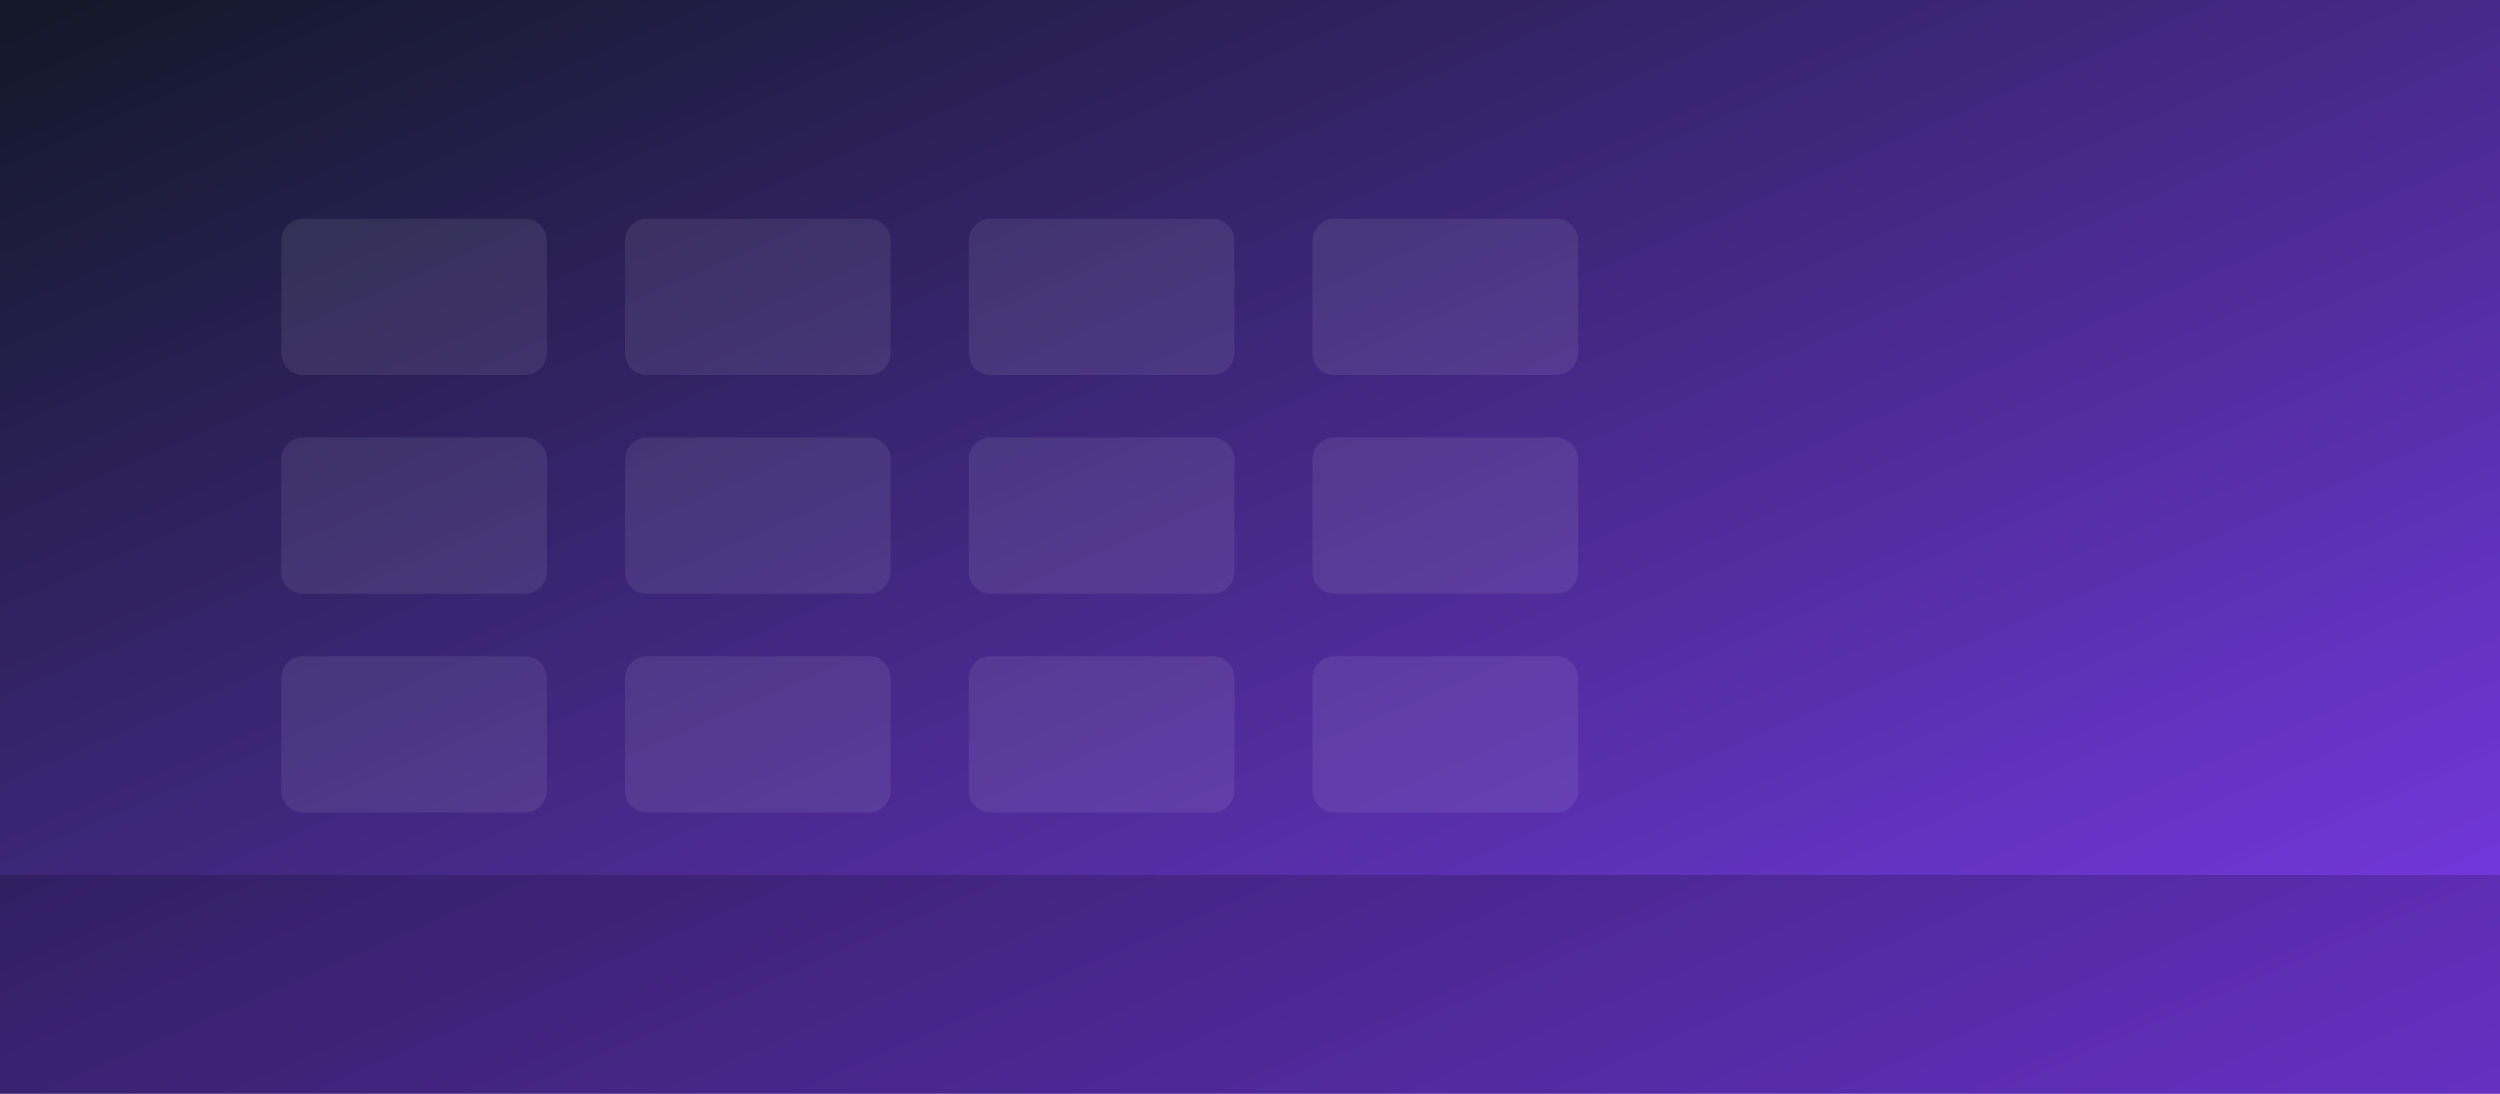
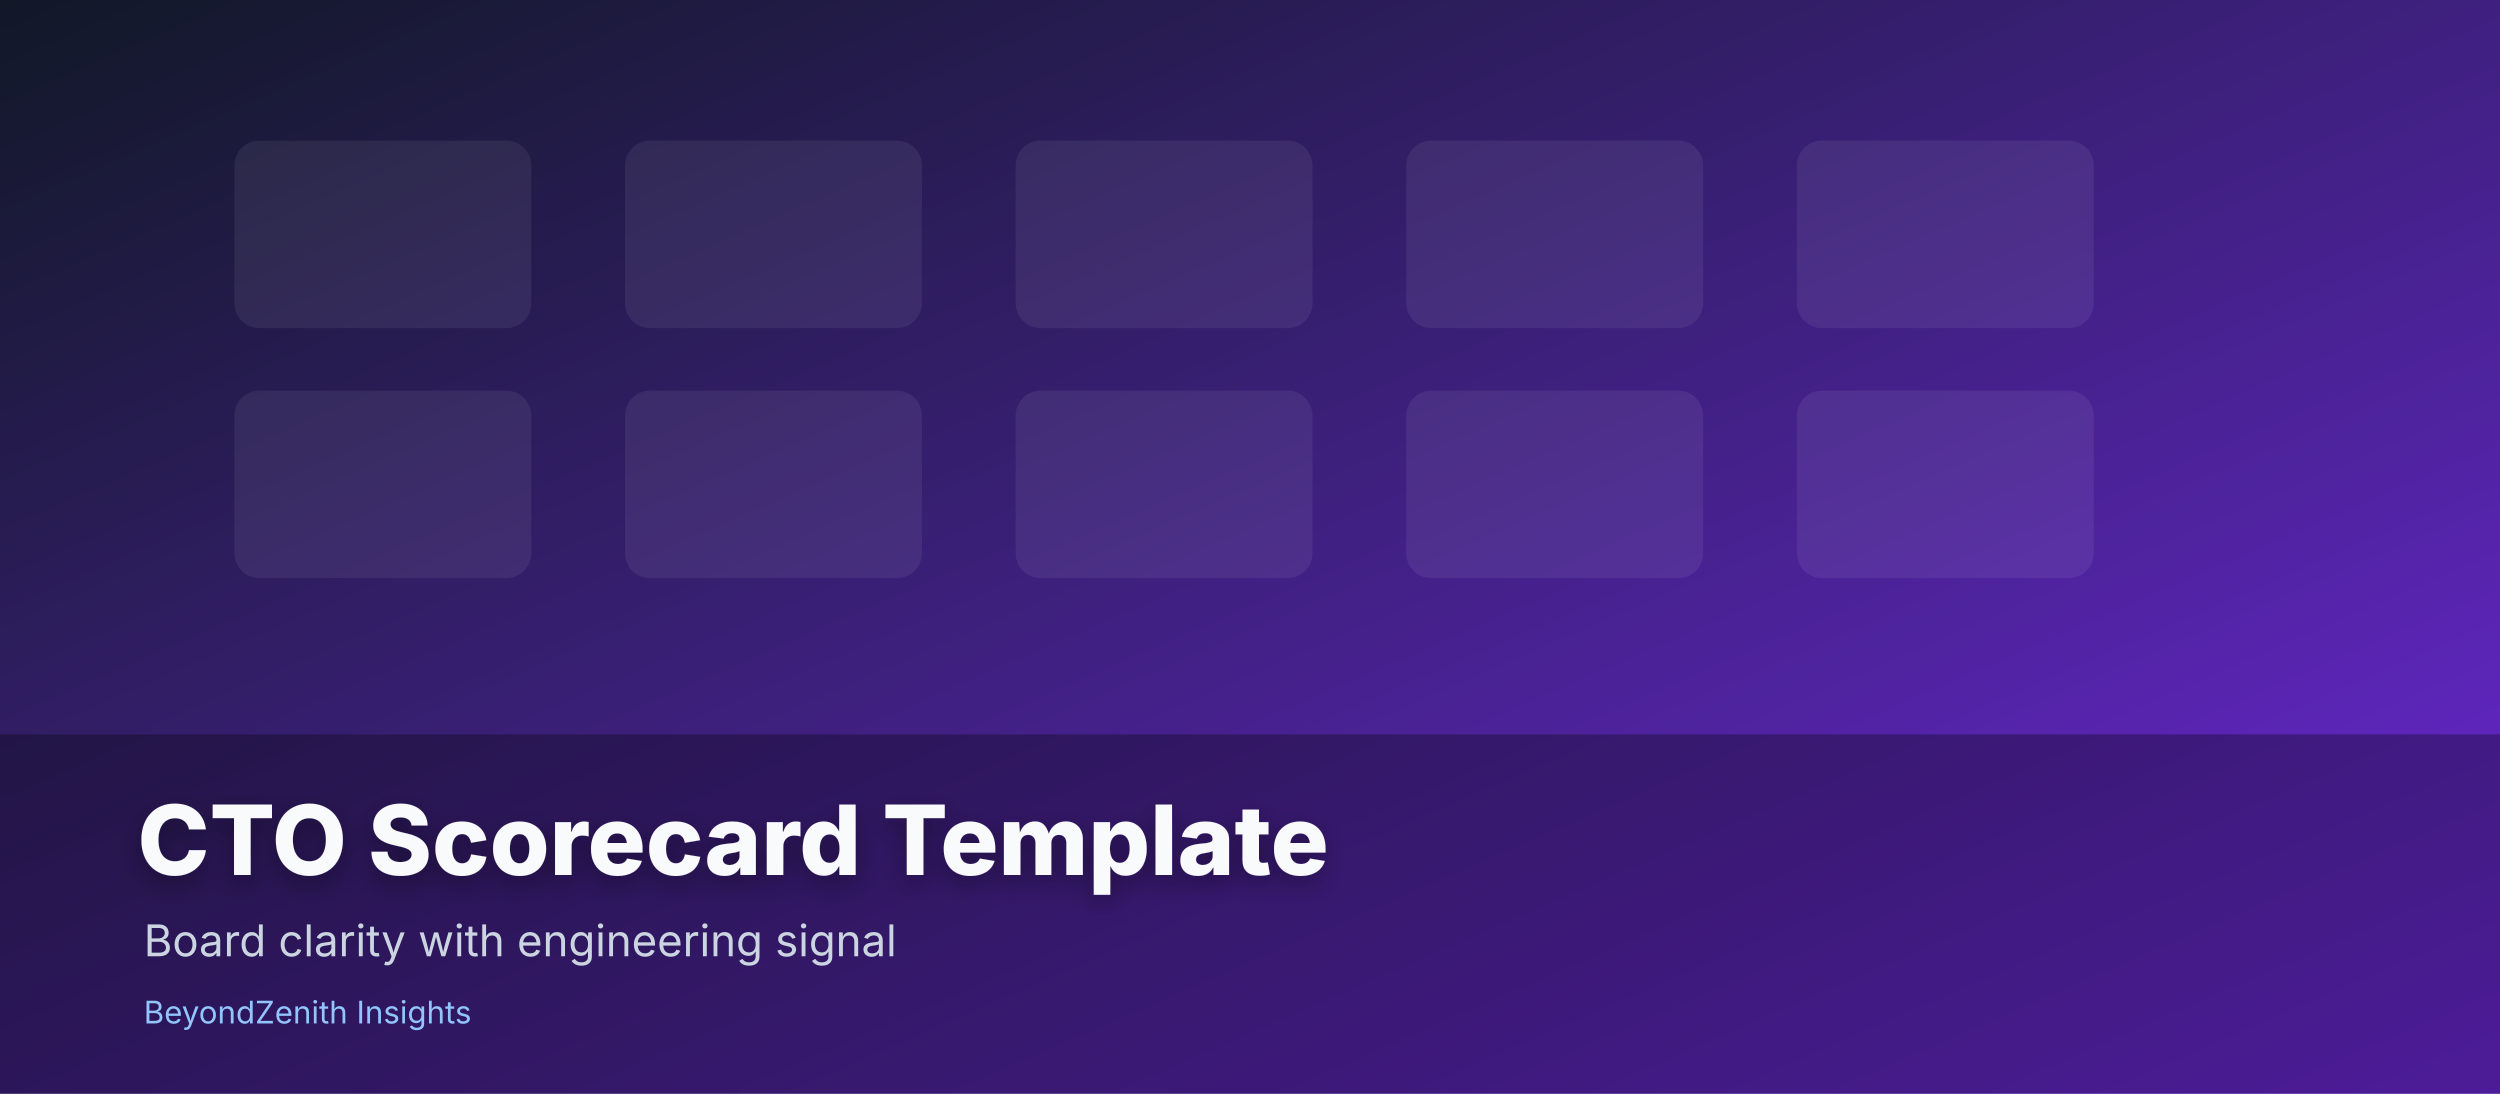
- <svg xmlns="http://www.w3.org/2000/svg" width="1600" height="700" viewBox="0 0 1600 700" role="img" aria-label="Hero image">
+ <svg xmlns="http://www.w3.org/2000/svg" width="1600" height="700" viewBox="0 0 1600 700" role="img" aria-label="Hero image for CTO Scorecard Template">
  <defs>
    <linearGradient id="g" x1="0" y1="0" x2="1" y2="1">
      <stop offset="0%" stop-color="#111827" />
-       <stop offset="100%" stop-color="#7c3aed" />
+       <stop offset="100%" stop-color="#6d28d9" />
    </linearGradient>
+     <filter id="shadow" x="-20%" y="-20%" width="140%" height="140%">
+       <feDropShadow dx="0" dy="6" stdDeviation="8" flood-opacity="0.35" />
+     </filter>
  </defs>
  <rect width="1600" height="700" fill="url(#g)" />
-   <rect x="180" y="140" width="170" height="100" rx="14" fill="#ffffff" opacity="0.08" />
-   <rect x="400" y="140" width="170" height="100" rx="14" fill="#ffffff" opacity="0.08" />
-   <rect x="620" y="140" width="170" height="100" rx="14" fill="#ffffff" opacity="0.08" />
-   <rect x="840" y="140" width="170" height="100" rx="14" fill="#ffffff" opacity="0.08" />
-   <rect x="180" y="280" width="170" height="100" rx="14" fill="#ffffff" opacity="0.08" />
-   <rect x="400" y="280" width="170" height="100" rx="14" fill="#ffffff" opacity="0.08" />
-   <rect x="620" y="280" width="170" height="100" rx="14" fill="#ffffff" opacity="0.08" />
-   <rect x="840" y="280" width="170" height="100" rx="14" fill="#ffffff" opacity="0.08" />
-   <rect x="180" y="420" width="170" height="100" rx="14" fill="#ffffff" opacity="0.08" />
-   <rect x="400" y="420" width="170" height="100" rx="14" fill="#ffffff" opacity="0.08" />
-   <rect x="620" y="420" width="170" height="100" rx="14" fill="#ffffff" opacity="0.08" />
-   <rect x="840" y="420" width="170" height="100" rx="14" fill="#ffffff" opacity="0.08" />
-   <rect x="0" y="560" width="1600" height="140" fill="#000" opacity="0.18" />
+   <rect x="150" y="90" width="190" height="120" rx="16" fill="#fff" opacity="0.07" />
+   <rect x="400" y="90" width="190" height="120" rx="16" fill="#fff" opacity="0.07" />
+   <rect x="650" y="90" width="190" height="120" rx="16" fill="#fff" opacity="0.07" />
+   <rect x="900" y="90" width="190" height="120" rx="16" fill="#fff" opacity="0.07" />
+   <rect x="1150" y="90" width="190" height="120" rx="16" fill="#fff" opacity="0.07" />
+   <rect x="150" y="250" width="190" height="120" rx="16" fill="#fff" opacity="0.07" />
+   <rect x="400" y="250" width="190" height="120" rx="16" fill="#fff" opacity="0.07" />
+   <rect x="650" y="250" width="190" height="120" rx="16" fill="#fff" opacity="0.07" />
+   <rect x="900" y="250" width="190" height="120" rx="16" fill="#fff" opacity="0.07" />
+   <rect x="1150" y="250" width="190" height="120" rx="16" fill="#fff" opacity="0.07" />
+   <rect x="0" y="470" width="1600" height="230" fill="#000" opacity="0.30" />
+   <text x="88" y="560" font-family="Inter,Arial,sans-serif" font-size="62" font-weight="800" fill="#f8fafc" filter="url(#shadow)">CTO Scorecard Template</text>
+   <text x="92" y="612" font-family="Inter,Arial,sans-serif" font-size="28" fill="#cbd5e1">Board clarity with engineering signal</text>
+   <text x="92" y="655" font-family="Inter,Arial,sans-serif" font-size="20" fill="#93c5fd">BeyondZenith Insights</text>
</svg>
